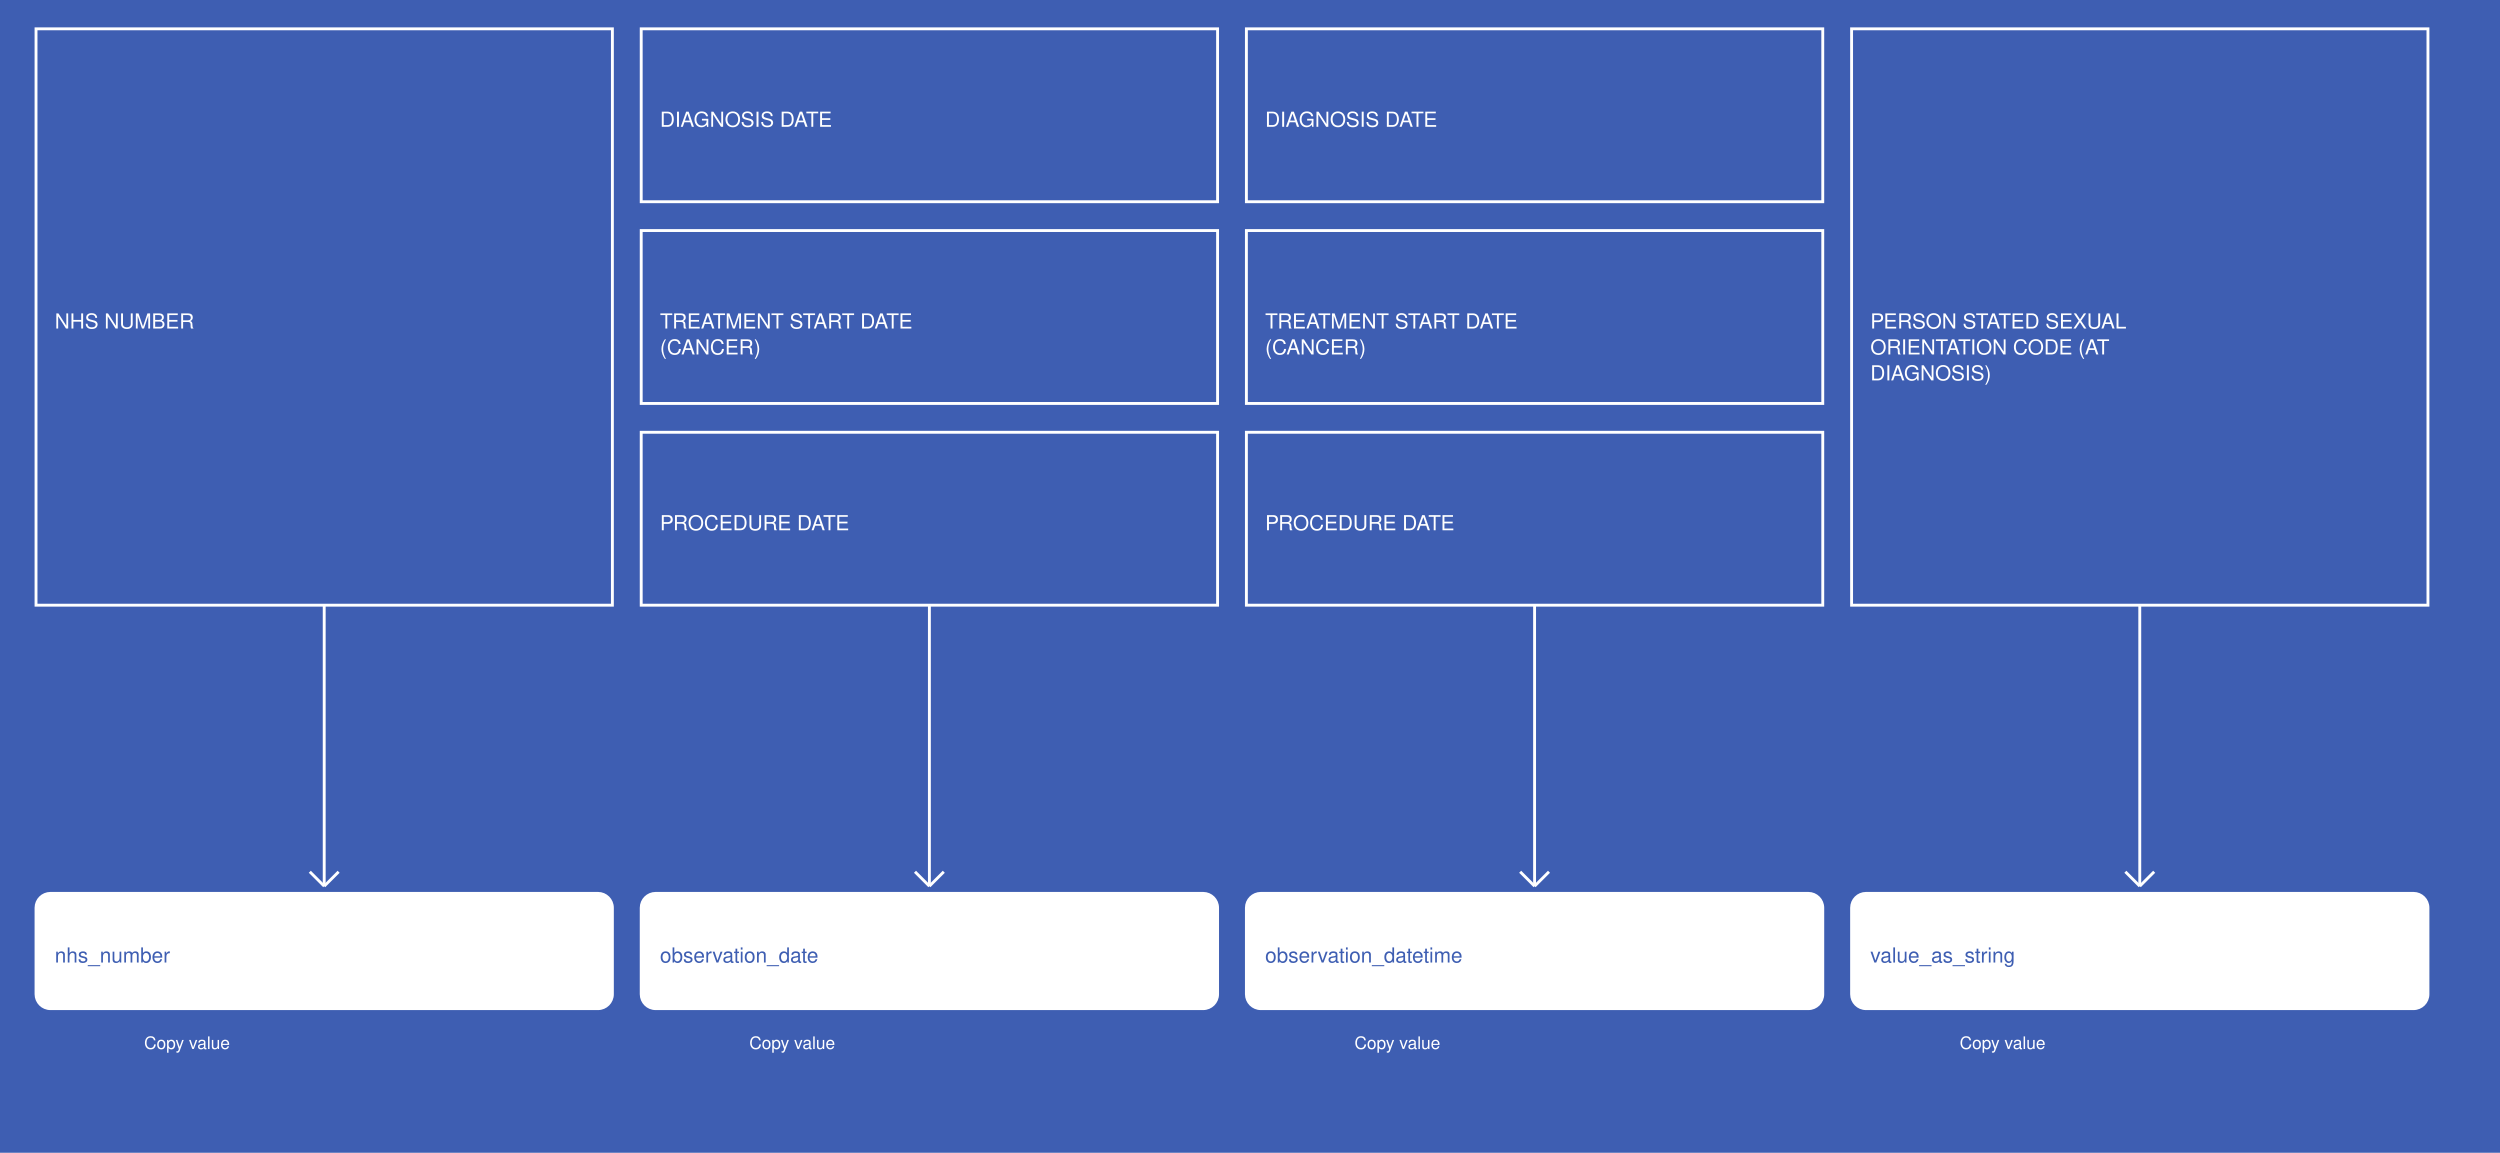
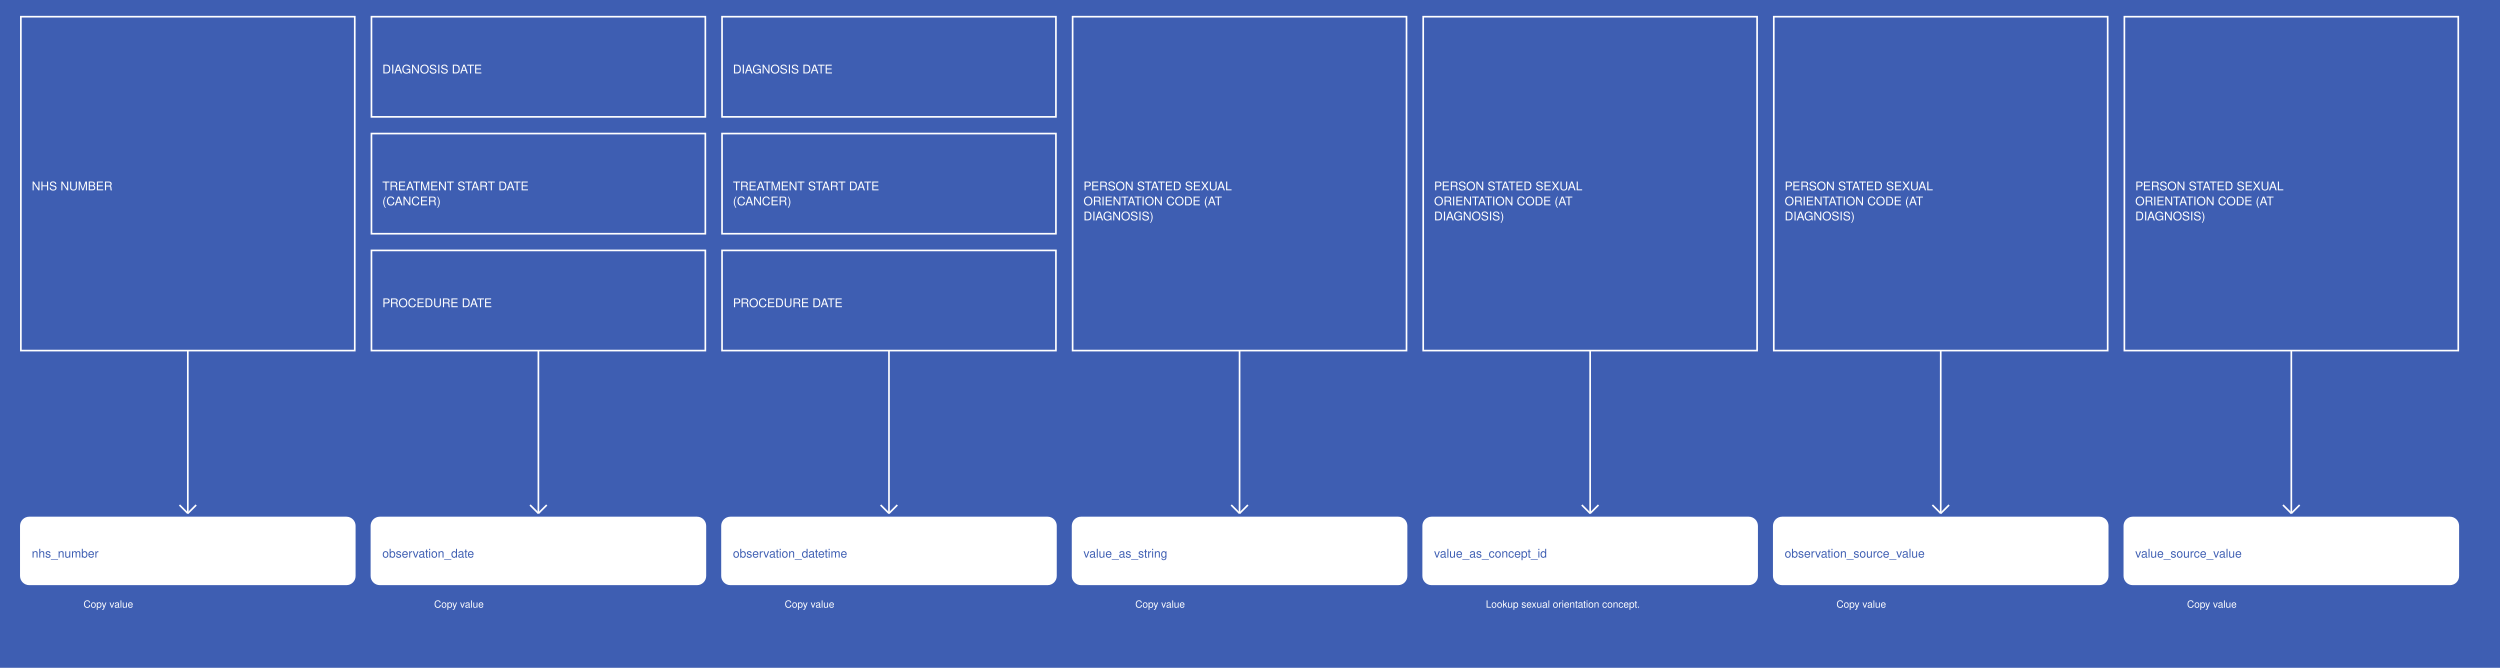
- <svg xmlns="http://www.w3.org/2000/svg" width="1735" height="800">
+ <svg xmlns="http://www.w3.org/2000/svg" width="2995" height="800">
  <rect width="100%" height="100%" fill="#3E5EB2" />
  <g>
    <rect x="25" y="20" width="400" height="400" fill="#3E5EB2" stroke="white" stroke-width="2" />
    <text x="38" y="228" fill="white" font-family="Helvetica" font-size="1.2em" text-anchor="start">NHS NUMBER</text>
  </g>
  <g>
    <line x1="225" y1="420" x2="225" y2="615" stroke="white" stroke-width="2" />
    <line x1="215" y1="605" x2="225" y2="615" stroke="white" stroke-width="2" />
    <line x1="235" y1="605" x2="225" y2="615" stroke="white" stroke-width="2" />
    <text x="100" y="728" fill="white" font-size="1em" font-family="Helvetica">Copy value</text>
  </g>
  <g>
    <rect x="25" y="620" width="400" height="80" fill="white" stroke="white" stroke-width="2" rx="10" />
    <text x="38" y="668" fill="#3E5EB2" font-family="Helvetica" font-size="1.2em" text-anchor="start">nhs_number</text>
  </g>
  <g>
    <rect x="445" y="20" width="400" height="120" fill="#3E5EB2" stroke="white" stroke-width="2" />
    <text x="458" y="88" fill="white" font-family="Helvetica" font-size="1.2em" text-anchor="start">DIAGNOSIS DATE</text>
  </g>
  <g>
    <rect x="445" y="160" width="400" height="120" fill="#3E5EB2" stroke="white" stroke-width="2" />
    <text x="458" y="228" fill="white" font-family="Helvetica" font-size="1.2em" text-anchor="start">TREATMENT START DATE</text>
    <text x="458" y="246" fill="white" font-family="Helvetica" font-size="1.2em" text-anchor="start">(CANCER)</text>
  </g>
  <g>
    <rect x="445" y="300" width="400" height="120" fill="#3E5EB2" stroke="white" stroke-width="2" />
    <text x="458" y="368" fill="white" font-family="Helvetica" font-size="1.2em" text-anchor="start">PROCEDURE DATE</text>
  </g>
  <g>
    <line x1="645" y1="420" x2="645" y2="615" stroke="white" stroke-width="2" />
    <line x1="635" y1="605" x2="645" y2="615" stroke="white" stroke-width="2" />
    <line x1="655" y1="605" x2="645" y2="615" stroke="white" stroke-width="2" />
    <text x="520" y="728" fill="white" font-size="1em" font-family="Helvetica">Copy value</text>
  </g>
  <g>
    <rect x="445" y="620" width="400" height="80" fill="white" stroke="white" stroke-width="2" rx="10" />
    <text x="458" y="668" fill="#3E5EB2" font-family="Helvetica" font-size="1.2em" text-anchor="start">observation_date</text>
  </g>
  <g>
    <rect x="865" y="20" width="400" height="120" fill="#3E5EB2" stroke="white" stroke-width="2" />
    <text x="878" y="88" fill="white" font-family="Helvetica" font-size="1.2em" text-anchor="start">DIAGNOSIS DATE</text>
  </g>
  <g>
    <rect x="865" y="160" width="400" height="120" fill="#3E5EB2" stroke="white" stroke-width="2" />
    <text x="878" y="228" fill="white" font-family="Helvetica" font-size="1.2em" text-anchor="start">TREATMENT START DATE</text>
    <text x="878" y="246" fill="white" font-family="Helvetica" font-size="1.2em" text-anchor="start">(CANCER)</text>
  </g>
  <g>
    <rect x="865" y="300" width="400" height="120" fill="#3E5EB2" stroke="white" stroke-width="2" />
    <text x="878" y="368" fill="white" font-family="Helvetica" font-size="1.2em" text-anchor="start">PROCEDURE DATE</text>
  </g>
  <g>
    <line x1="1065" y1="420" x2="1065" y2="615" stroke="white" stroke-width="2" />
    <line x1="1055" y1="605" x2="1065" y2="615" stroke="white" stroke-width="2" />
    <line x1="1075" y1="605" x2="1065" y2="615" stroke="white" stroke-width="2" />
    <text x="940" y="728" fill="white" font-size="1em" font-family="Helvetica">Copy value</text>
  </g>
  <g>
    <rect x="865" y="620" width="400" height="80" fill="white" stroke="white" stroke-width="2" rx="10" />
    <text x="878" y="668" fill="#3E5EB2" font-family="Helvetica" font-size="1.2em" text-anchor="start">observation_datetime</text>
  </g>
  <g>
    <rect x="1285" y="20" width="400" height="400" fill="#3E5EB2" stroke="white" stroke-width="2" />
    <text x="1298" y="228" fill="white" font-family="Helvetica" font-size="1.2em" text-anchor="start">PERSON STATED SEXUAL</text>
    <text x="1298" y="246" fill="white" font-family="Helvetica" font-size="1.2em" text-anchor="start">ORIENTATION CODE (AT</text>
    <text x="1298" y="264" fill="white" font-family="Helvetica" font-size="1.2em" text-anchor="start">DIAGNOSIS)</text>
  </g>
  <g>
    <line x1="1485" y1="420" x2="1485" y2="615" stroke="white" stroke-width="2" />
    <line x1="1475" y1="605" x2="1485" y2="615" stroke="white" stroke-width="2" />
    <line x1="1495" y1="605" x2="1485" y2="615" stroke="white" stroke-width="2" />
    <text x="1360" y="728" fill="white" font-size="1em" font-family="Helvetica">Copy value</text>
  </g>
  <g>
    <rect x="1285" y="620" width="400" height="80" fill="white" stroke="white" stroke-width="2" rx="10" />
    <text x="1298" y="668" fill="#3E5EB2" font-family="Helvetica" font-size="1.2em" text-anchor="start">value_as_string</text>
  </g>
+   <g>
+     <rect x="1705" y="20" width="400" height="400" fill="#3E5EB2" stroke="white" stroke-width="2" />
+     <text x="1718" y="228" fill="white" font-family="Helvetica" font-size="1.2em" text-anchor="start">PERSON STATED SEXUAL</text>
+     <text x="1718" y="246" fill="white" font-family="Helvetica" font-size="1.2em" text-anchor="start">ORIENTATION CODE (AT</text>
+     <text x="1718" y="264" fill="white" font-family="Helvetica" font-size="1.2em" text-anchor="start">DIAGNOSIS)</text>
+   </g>
+   <g>
+     <line x1="1905" y1="420" x2="1905" y2="615" stroke="white" stroke-width="2" />
+     <line x1="1895" y1="605" x2="1905" y2="615" stroke="white" stroke-width="2" />
+     <line x1="1915" y1="605" x2="1905" y2="615" stroke="white" stroke-width="2" />
+     <text x="1780" y="728" fill="white" font-size="1em" font-family="Helvetica">Lookup sexual orientation concept.</text>
+   </g>
+   <g>
+     <rect x="1705" y="620" width="400" height="80" fill="white" stroke="white" stroke-width="2" rx="10" />
+     <text x="1718" y="668" fill="#3E5EB2" font-family="Helvetica" font-size="1.2em" text-anchor="start">value_as_concept_id</text>
+   </g>
+   <g>
+     <rect x="2125" y="20" width="400" height="400" fill="#3E5EB2" stroke="white" stroke-width="2" />
+     <text x="2138" y="228" fill="white" font-family="Helvetica" font-size="1.2em" text-anchor="start">PERSON STATED SEXUAL</text>
+     <text x="2138" y="246" fill="white" font-family="Helvetica" font-size="1.2em" text-anchor="start">ORIENTATION CODE (AT</text>
+     <text x="2138" y="264" fill="white" font-family="Helvetica" font-size="1.2em" text-anchor="start">DIAGNOSIS)</text>
+   </g>
+   <g>
+     <line x1="2325" y1="420" x2="2325" y2="615" stroke="white" stroke-width="2" />
+     <line x1="2315" y1="605" x2="2325" y2="615" stroke="white" stroke-width="2" />
+     <line x1="2335" y1="605" x2="2325" y2="615" stroke="white" stroke-width="2" />
+     <text x="2200" y="728" fill="white" font-size="1em" font-family="Helvetica">Copy value</text>
+   </g>
+   <g>
+     <rect x="2125" y="620" width="400" height="80" fill="white" stroke="white" stroke-width="2" rx="10" />
+     <text x="2138" y="668" fill="#3E5EB2" font-family="Helvetica" font-size="1.2em" text-anchor="start">observation_source_value</text>
+   </g>
+   <g>
+     <rect x="2545" y="20" width="400" height="400" fill="#3E5EB2" stroke="white" stroke-width="2" />
+     <text x="2558" y="228" fill="white" font-family="Helvetica" font-size="1.2em" text-anchor="start">PERSON STATED SEXUAL</text>
+     <text x="2558" y="246" fill="white" font-family="Helvetica" font-size="1.2em" text-anchor="start">ORIENTATION CODE (AT</text>
+     <text x="2558" y="264" fill="white" font-family="Helvetica" font-size="1.2em" text-anchor="start">DIAGNOSIS)</text>
+   </g>
+   <g>
+     <line x1="2745" y1="420" x2="2745" y2="615" stroke="white" stroke-width="2" />
+     <line x1="2735" y1="605" x2="2745" y2="615" stroke="white" stroke-width="2" />
+     <line x1="2755" y1="605" x2="2745" y2="615" stroke="white" stroke-width="2" />
+     <text x="2620" y="728" fill="white" font-size="1em" font-family="Helvetica">Copy value</text>
+   </g>
+   <g>
+     <rect x="2545" y="620" width="400" height="80" fill="white" stroke="white" stroke-width="2" rx="10" />
+     <text x="2558" y="668" fill="#3E5EB2" font-family="Helvetica" font-size="1.2em" text-anchor="start">value_source_value</text>
+   </g>
</svg>
